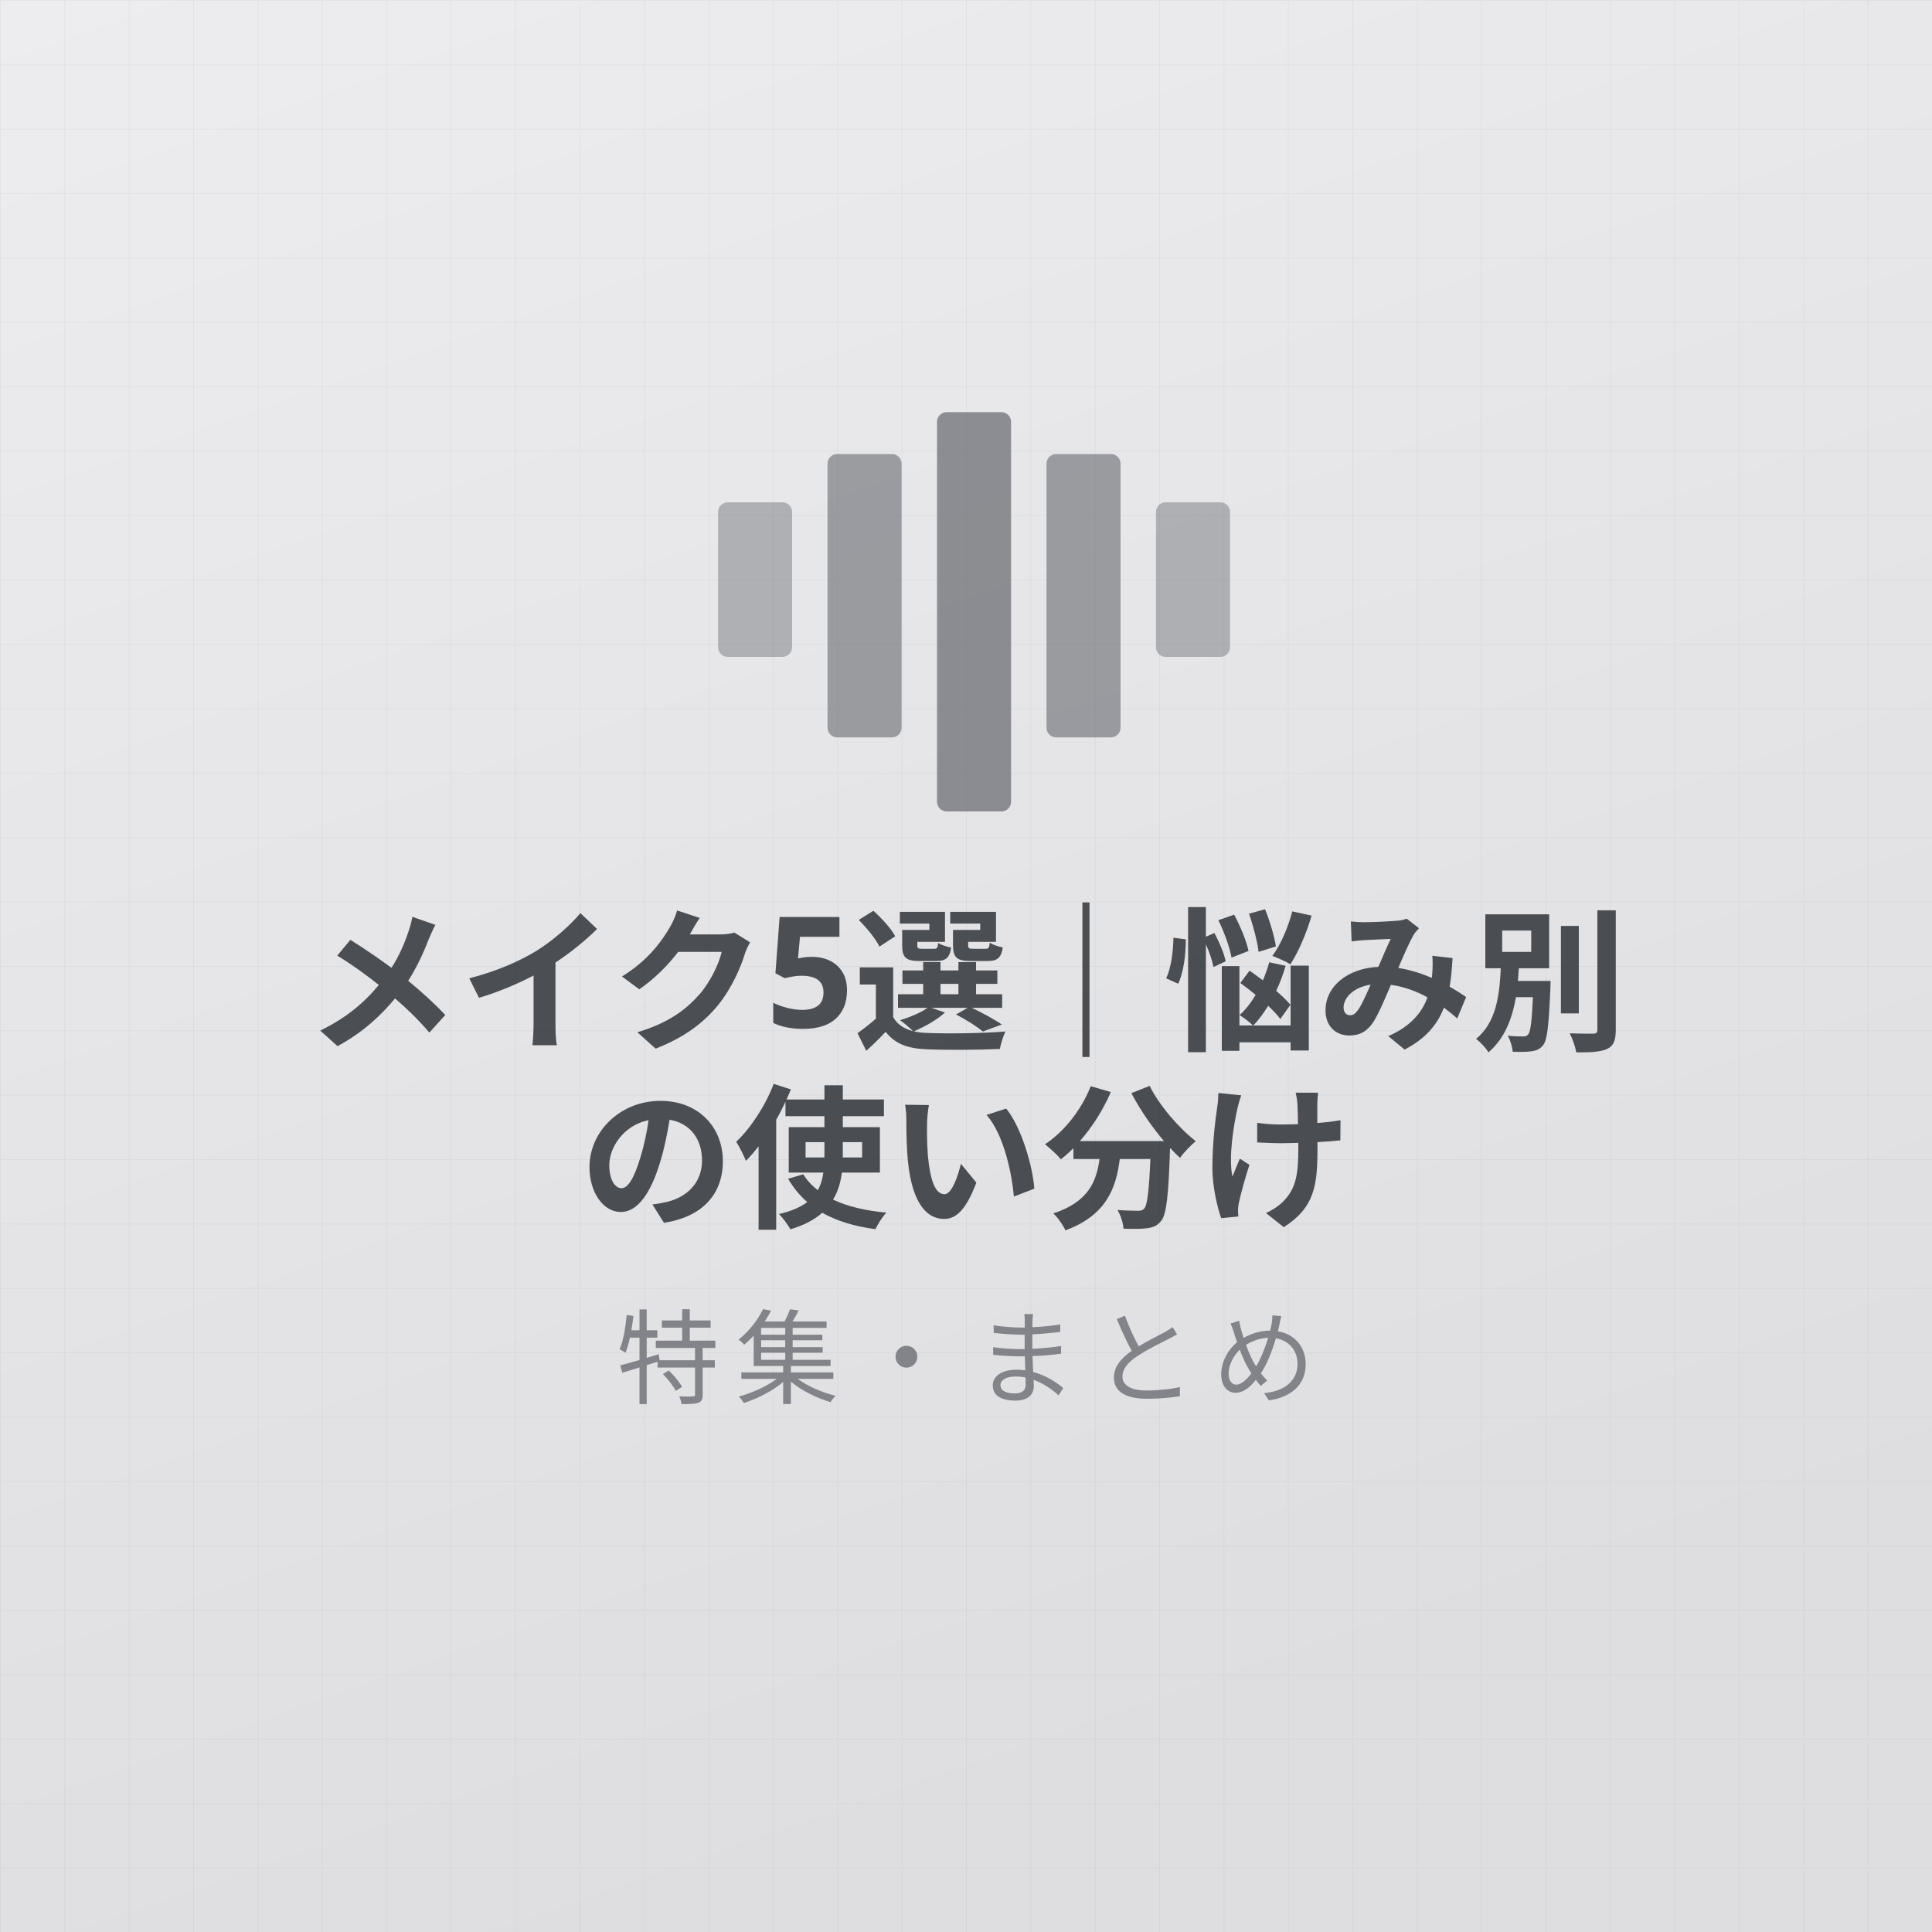
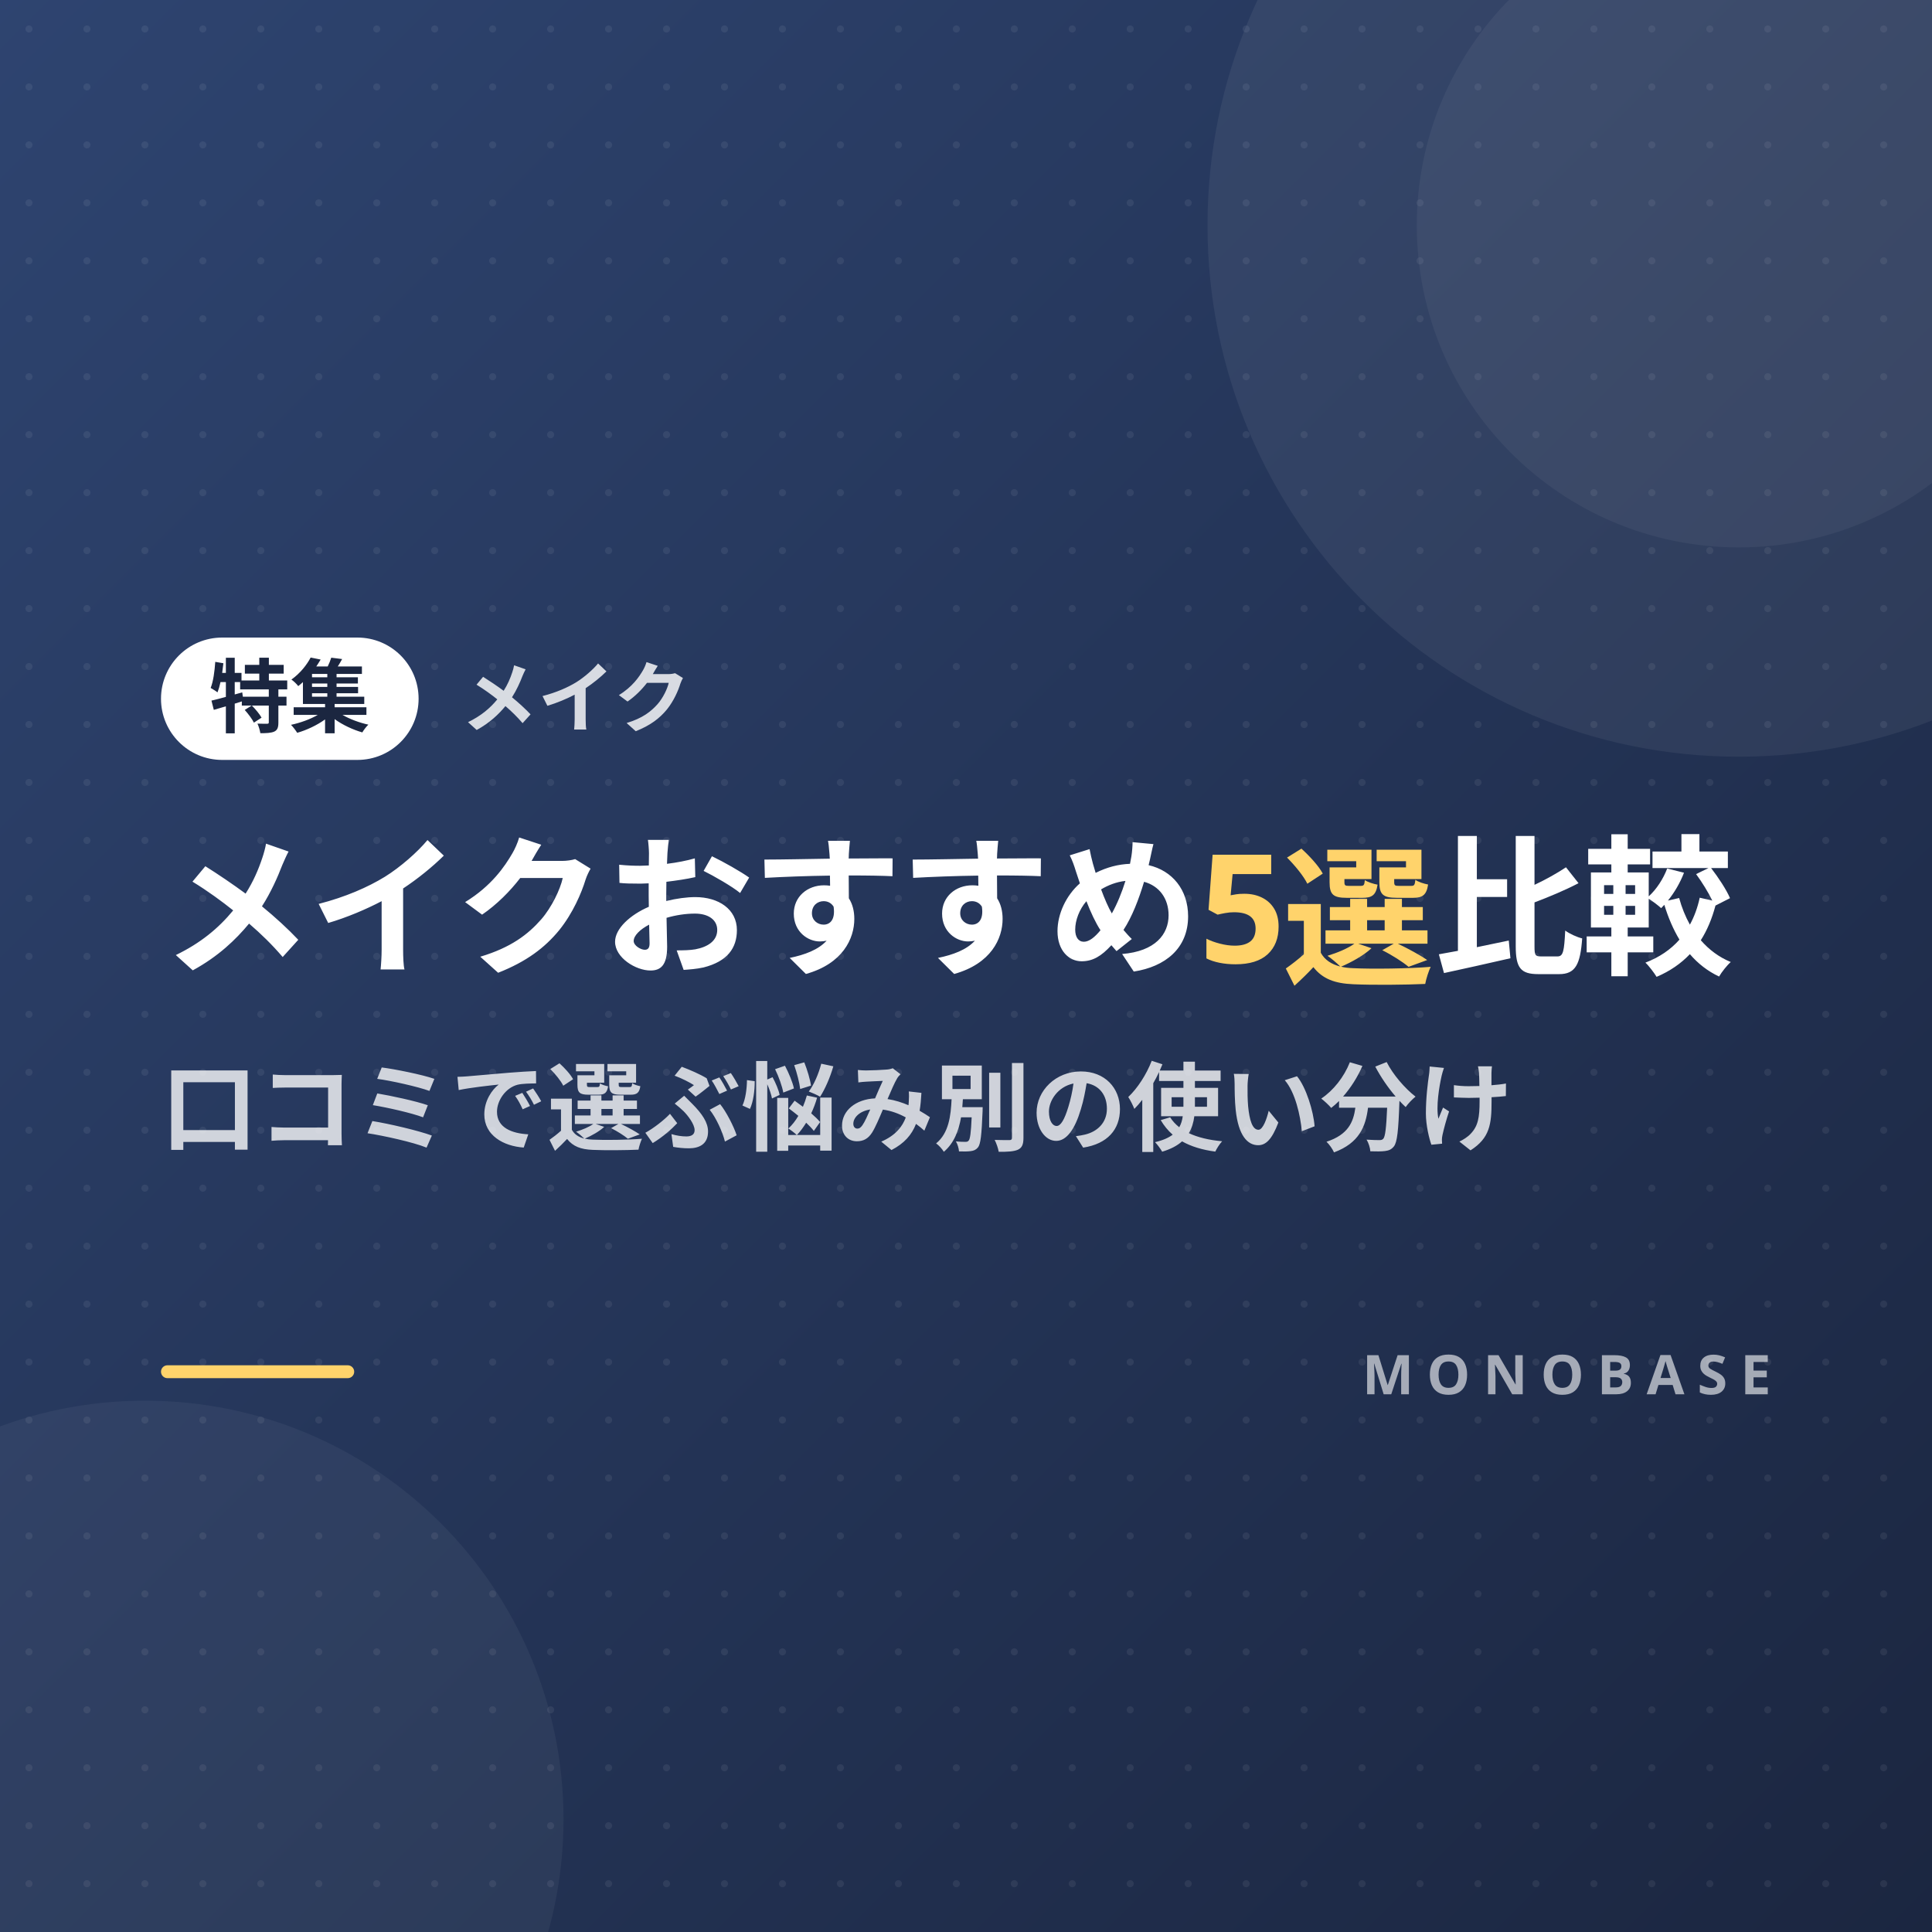
- <svg xmlns="http://www.w3.org/2000/svg" width="1200" height="1200" viewBox="0 0 1200 1200" role="img" aria-label="メイク5選｜悩み別の使い分け">
+ <svg xmlns="http://www.w3.org/2000/svg" width="1200" height="1200" viewBox="0 0 1200 1200" role="img" aria-label="メイクおすすめ5選比較｜口コミで選ぶ悩み別の使い分け">
  <defs>
-     <linearGradient id="shade" x1="0" y1="0" x2="0.35" y2="1">
-       <stop offset="0%" stop-color="#EDEDEF" />
-       <stop offset="100%" stop-color="#DEDEE1" />
+     <linearGradient id="bg" x1="0" y1="0" x2="1" y2="1">
+       <stop offset="0%" stop-color="#2E4470" />
+       <stop offset="100%" stop-color="#1B2640" />
    </linearGradient>
-     <pattern id="grid" width="40" height="40" patternUnits="userSpaceOnUse">
-       <path d="M40 0 L0 0 0 40" fill="none" stroke="#25282D" stroke-opacity=".05" stroke-width="1" />
+     <pattern id="dots" width="36" height="36" patternUnits="userSpaceOnUse">
+       <circle cx="18" cy="18" r="2.2" fill="#FFFFFF" fill-opacity=".07" />
    </pattern>
  </defs>
-   <rect width="1200" height="1200" fill="url(#shade)" />
-   <rect width="1200" height="1200" fill="url(#grid)" />
-   <rect x="446" y="312" width="46" height="96" rx="6" fill="#5A5D63" fill-opacity=".40" />
-   <rect x="514" y="282" width="46" height="176" rx="6" fill="#5A5D63" fill-opacity=".55" />
-   <rect x="582" y="256" width="46" height="248" rx="6" fill="#5A5D63" fill-opacity=".65" />
-   <rect x="650" y="282" width="46" height="176" rx="6" fill="#5A5D63" fill-opacity=".55" />
-   <rect x="718" y="312" width="46" height="96" rx="6" fill="#5A5D63" fill-opacity=".40" />
-   <text x="600" y="645" text-anchor="middle" font-family="&quot;Hiragino Sans&quot;, &quot;Noto Sans JP&quot;, &quot;Yu Gothic&quot;, sans-serif" font-size="96" font-weight="700" fill="#25282D" fill-opacity=".80">メイク5選｜悩み別</text>
-   <text x="600" y="755" text-anchor="middle" font-family="&quot;Hiragino Sans&quot;, &quot;Noto Sans JP&quot;, &quot;Yu Gothic&quot;, sans-serif" font-size="96" font-weight="700" fill="#25282D" fill-opacity=".80">の使い分け</text>
-   <text x="600" y="867" text-anchor="middle" font-family="&quot;Hiragino Sans&quot;, &quot;Noto Sans JP&quot;, &quot;Yu Gothic&quot;, sans-serif" font-size="64" letter-spacing="10" fill="#5A5D63" fill-opacity=".70">特集・まとめ</text>
+   <rect width="1200" height="1200" fill="url(#bg)" />
+   <rect width="1200" height="1200" fill="url(#dots)" />
+   <circle cx="1080" cy="140" r="330" fill="#FFFFFF" fill-opacity=".06" />
+   <circle cx="1080" cy="140" r="200" fill="#FFFFFF" fill-opacity=".05" />
+   <circle cx="90" cy="1130" r="260" fill="#FFFFFF" fill-opacity=".05" />
+   <rect x="100" y="396" width="160" height="76" rx="38" fill="#FFFFFF" />
+   <text x="180" y="451" text-anchor="middle" font-family="&quot;Hiragino Sans&quot;, &quot;Hiragino Kaku Gothic ProN&quot;, &quot;Noto Sans JP&quot;, &quot;Yu Gothic&quot;, &quot;Meiryo&quot;, sans-serif" font-size="50" font-weight="800" fill="#1B2640">特集</text>
+   <text x="286.0" y="451" font-family="&quot;Hiragino Sans&quot;, &quot;Hiragino Kaku Gothic ProN&quot;, &quot;Noto Sans JP&quot;, &quot;Yu Gothic&quot;, &quot;Meiryo&quot;, sans-serif" font-size="48" font-weight="600" fill="#FFFFFF" fill-opacity=".82">メイク</text>
+   <text x="100" y="598" font-family="&quot;Hiragino Sans&quot;, &quot;Hiragino Kaku Gothic ProN&quot;, &quot;Noto Sans JP&quot;, &quot;Yu Gothic&quot;, &quot;Meiryo&quot;, sans-serif" font-size="94" font-weight="800" fill="#FFFFFF" letter-spacing="-1.9">メイクおすすめ<tspan fill="#FFD36B">5選</tspan>比較</text>
+   <text x="100" y="710" font-family="&quot;Hiragino Sans&quot;, &quot;Hiragino Kaku Gothic ProN&quot;, &quot;Noto Sans JP&quot;, &quot;Yu Gothic&quot;, &quot;Meiryo&quot;, sans-serif" font-size="60" font-weight="600" fill="#FFFFFF" fill-opacity=".78">口コミで選ぶ悩み別の使い分け</text>
+   <rect x="100" y="848" width="120" height="8" rx="4" fill="#FFD36B" />
+   <text x="1100" y="866" text-anchor="end" font-family="&quot;Hiragino Sans&quot;, &quot;Hiragino Kaku Gothic ProN&quot;, &quot;Noto Sans JP&quot;, &quot;Yu Gothic&quot;, &quot;Meiryo&quot;, sans-serif" font-size="34" font-weight="700" letter-spacing="8" fill="#FFFFFF" fill-opacity=".6">MONOBASE</text>
</svg>
